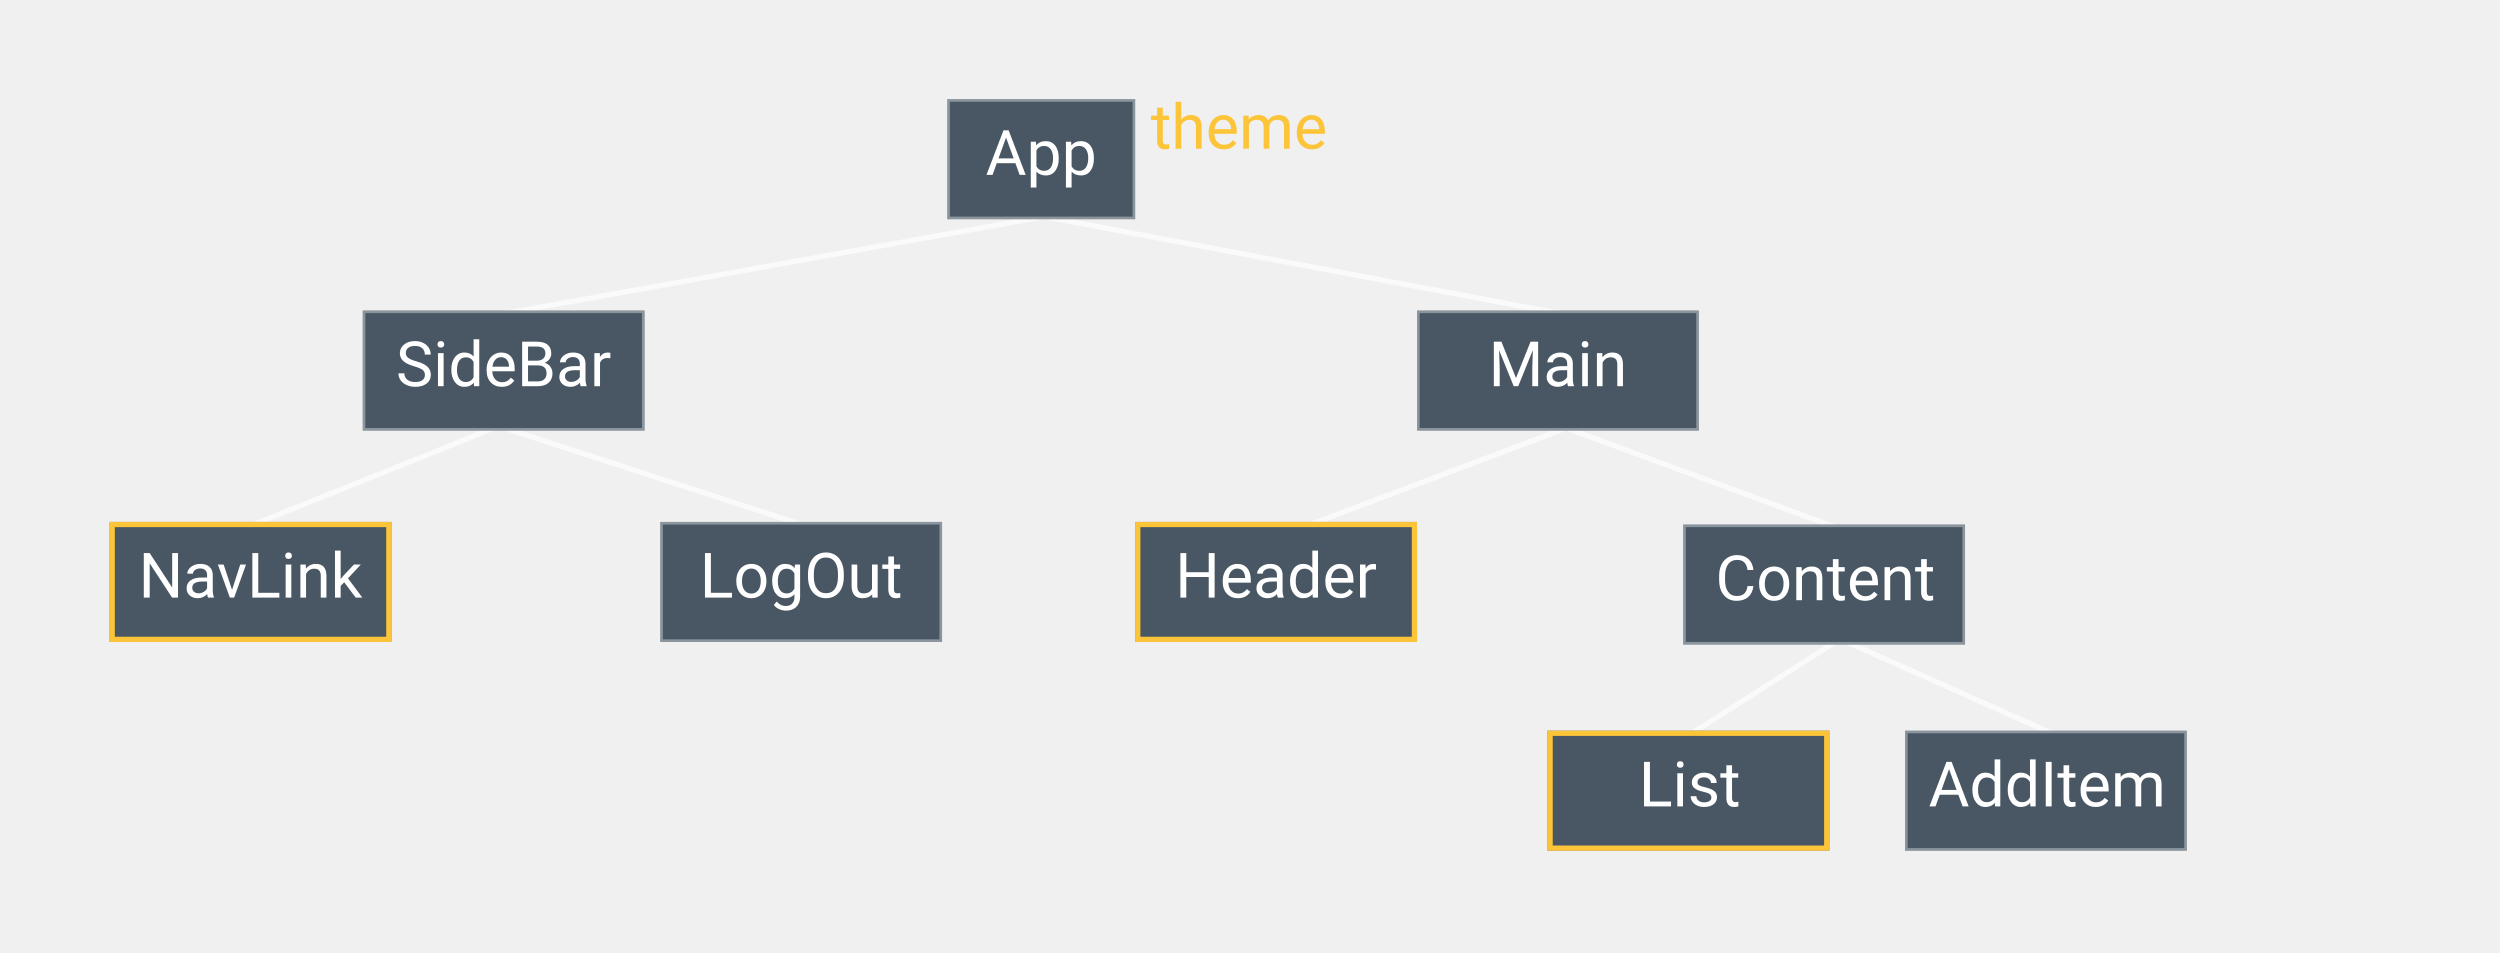
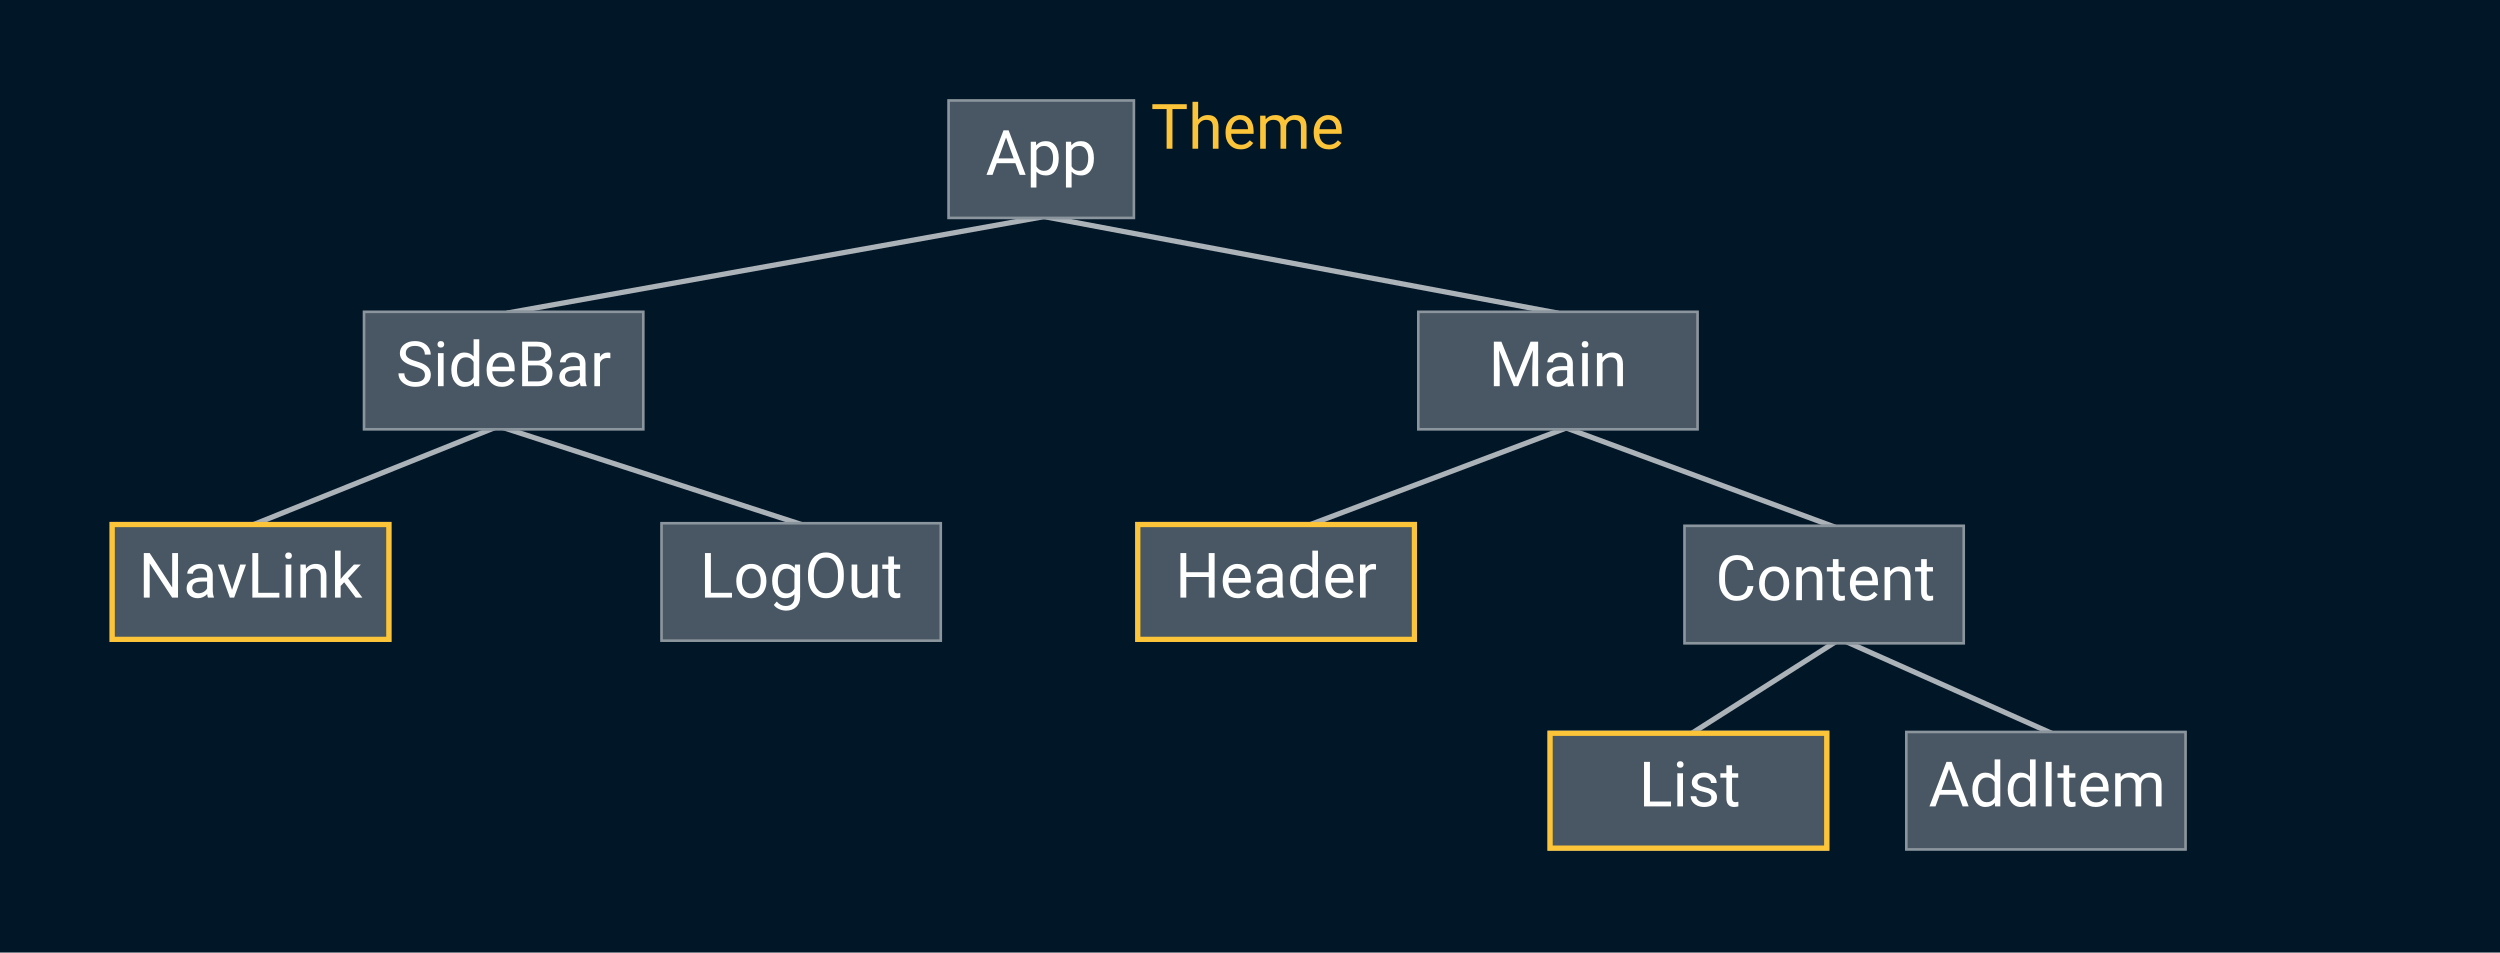
<svg xmlns="http://www.w3.org/2000/svg" width="958" height="365" viewBox="0 0 958 365" fill="none">
  <g clip-path="url(#clip0)">
-     <line x1="400.185" y1="83.017" x2="597.185" y2="120.017" stroke="white" stroke-opacity="0.67" stroke-width="2" />
-     <line x1="400.177" y1="82.984" x2="194.177" y2="119.984" stroke="white" stroke-opacity="0.67" stroke-width="2" />
-     <path d="M190.5 163.5L97.361 200.933" stroke="white" stroke-opacity="0.67" stroke-width="2" />
-     <line x1="190.309" y1="163.049" x2="307.309" y2="201.049" stroke="white" stroke-opacity="0.67" stroke-width="2" />
-     <line x1="600.353" y1="163.936" x2="441.353" y2="223.936" stroke="white" stroke-opacity="0.67" stroke-width="2" />
-     <line x1="600.346" y1="164.062" x2="703.346" y2="202.062" stroke="white" stroke-opacity="0.67" stroke-width="2" />
-     <line x1="703.537" y1="245.844" x2="648.537" y2="280.844" stroke="white" stroke-opacity="0.67" stroke-width="2" />
-     <line x1="703.407" y1="244.087" x2="786.407" y2="281.087" stroke="white" stroke-opacity="0.67" stroke-width="2" />
+     <rect width="958" height="365" fill="#011627" />
+     <line x1="400.185" y1="83.017" x2="597.185" y2="120.017" stroke="#ABB2B8" stroke-width="2" />
+     <line x1="400.177" y1="82.984" x2="194.177" y2="119.984" stroke="#ABB2B8" stroke-width="2" />
+     <path d="M190.5 163.5L97.361 200.933" stroke="#ABB2B8" stroke-width="2" />
+     <line x1="190.309" y1="163.049" x2="307.309" y2="201.049" stroke="#ABB2B8" stroke-width="2" />
+     <line x1="600.353" y1="163.936" x2="441.353" y2="223.936" stroke="#ABB2B8" stroke-width="2" />
+     <line x1="600.346" y1="164.062" x2="703.346" y2="202.062" stroke="#ABB2B8" stroke-width="2" />
+     <line x1="703.537" y1="245.844" x2="648.537" y2="280.844" stroke="#ABB2B8" stroke-width="2" />
+     <line x1="703.407" y1="244.087" x2="786.407" y2="281.087" stroke="#ABB2B8" stroke-width="2" />
    <path d="M363 38H435V84H363V38Z" fill="#485763" />
    <path d="M363.5 38.5H434.5V83.5H363.5V38.5Z" stroke="white" stroke-opacity="0.37" />
    <path d="M389.098 62.547H381.949L380.344 67H378.023L384.539 49.938H386.508L393.035 67H390.727L389.098 62.547ZM382.629 60.695H388.43L385.523 52.715L382.629 60.695ZM405.703 60.801C405.703 62.73 405.262 64.285 404.379 65.465C403.496 66.644 402.301 67.234 400.793 67.234C399.254 67.234 398.043 66.746 397.16 65.769V71.875H394.992V54.32H396.973L397.078 55.727C397.961 54.633 399.188 54.086 400.758 54.086C402.281 54.086 403.484 54.66 404.367 55.809C405.258 56.957 405.703 58.555 405.703 60.602V60.801ZM403.535 60.555C403.535 59.125 403.23 57.996 402.621 57.168C402.012 56.34 401.176 55.926 400.113 55.926C398.801 55.926 397.816 56.508 397.16 57.672V63.73C397.809 64.887 398.801 65.465 400.137 65.465C401.176 65.465 402 65.055 402.609 64.234C403.227 63.406 403.535 62.18 403.535 60.555ZM419.18 60.801C419.18 62.73 418.738 64.285 417.855 65.465C416.973 66.644 415.777 67.234 414.27 67.234C412.73 67.234 411.52 66.746 410.637 65.769V71.875H408.469V54.32H410.449L410.555 55.727C411.438 54.633 412.664 54.086 414.234 54.086C415.758 54.086 416.961 54.66 417.844 55.809C418.734 56.957 419.18 58.555 419.18 60.602V60.801ZM417.012 60.555C417.012 59.125 416.707 57.996 416.098 57.168C415.488 56.34 414.652 55.926 413.59 55.926C412.277 55.926 411.293 56.508 410.637 57.672V63.73C411.285 64.887 412.277 65.465 413.613 65.465C414.652 65.465 415.477 65.055 416.086 64.234C416.703 63.406 417.012 62.18 417.012 60.555Z" fill="white" />
    <path d="M139 119H247V165H139V119Z" fill="#485763" />
    <path d="M139.5 119.5H246.5V164.5H139.5V119.5Z" stroke="white" stroke-opacity="0.37" />
    <path d="M158.758 140.395C156.828 139.84 155.422 139.16 154.539 138.355C153.664 137.543 153.227 136.543 153.227 135.355C153.227 134.012 153.762 132.902 154.832 132.027C155.91 131.145 157.309 130.703 159.027 130.703C160.199 130.703 161.242 130.93 162.156 131.383C163.078 131.836 163.789 132.461 164.289 133.258C164.797 134.055 165.051 134.926 165.051 135.871H162.789C162.789 134.84 162.461 134.031 161.805 133.445C161.148 132.852 160.223 132.555 159.027 132.555C157.918 132.555 157.051 132.801 156.426 133.293C155.809 133.777 155.5 134.453 155.5 135.32C155.5 136.016 155.793 136.605 156.379 137.09C156.973 137.566 157.977 138.004 159.391 138.402C160.812 138.801 161.922 139.242 162.719 139.727C163.523 140.203 164.117 140.762 164.5 141.402C164.891 142.043 165.086 142.797 165.086 143.664C165.086 145.047 164.547 146.156 163.469 146.992C162.391 147.82 160.949 148.234 159.145 148.234C157.973 148.234 156.879 148.012 155.863 147.566C154.848 147.113 154.062 146.496 153.508 145.715C152.961 144.934 152.688 144.047 152.688 143.055H154.949C154.949 144.086 155.328 144.902 156.086 145.504C156.852 146.098 157.871 146.395 159.145 146.395C160.332 146.395 161.242 146.152 161.875 145.668C162.508 145.184 162.824 144.523 162.824 143.688C162.824 142.852 162.531 142.207 161.945 141.754C161.359 141.293 160.297 140.84 158.758 140.395ZM169.996 148H167.828V135.32H169.996V148ZM167.652 131.957C167.652 131.605 167.758 131.309 167.969 131.066C168.188 130.824 168.508 130.703 168.93 130.703C169.352 130.703 169.672 130.824 169.891 131.066C170.109 131.309 170.219 131.605 170.219 131.957C170.219 132.309 170.109 132.602 169.891 132.836C169.672 133.07 169.352 133.188 168.93 133.188C168.508 133.188 168.188 133.07 167.969 132.836C167.758 132.602 167.652 132.309 167.652 131.957ZM172.949 141.555C172.949 139.609 173.41 138.047 174.332 136.867C175.254 135.68 176.461 135.086 177.953 135.086C179.438 135.086 180.613 135.594 181.48 136.609V130H183.648V148H181.656L181.551 146.641C180.684 147.703 179.477 148.234 177.93 148.234C176.461 148.234 175.262 147.633 174.332 146.43C173.41 145.227 172.949 143.656 172.949 141.719V141.555ZM175.117 141.801C175.117 143.238 175.414 144.363 176.008 145.176C176.602 145.988 177.422 146.395 178.469 146.395C179.844 146.395 180.848 145.777 181.48 144.543V138.719C180.832 137.523 179.836 136.926 178.492 136.926C177.43 136.926 176.602 137.336 176.008 138.156C175.414 138.977 175.117 140.191 175.117 141.801ZM192.285 148.234C190.566 148.234 189.168 147.672 188.09 146.547C187.012 145.414 186.473 143.902 186.473 142.012V141.613C186.473 140.355 186.711 139.234 187.188 138.25C187.672 137.258 188.344 136.484 189.203 135.93C190.07 135.367 191.008 135.086 192.016 135.086C193.664 135.086 194.945 135.629 195.859 136.715C196.773 137.801 197.23 139.355 197.23 141.379V142.281H188.641C188.672 143.531 189.035 144.543 189.73 145.316C190.434 146.082 191.324 146.465 192.402 146.465C193.168 146.465 193.816 146.309 194.348 145.996C194.879 145.684 195.344 145.27 195.742 144.754L197.066 145.785C196.004 147.418 194.41 148.234 192.285 148.234ZM192.016 136.867C191.141 136.867 190.406 137.188 189.812 137.828C189.219 138.461 188.852 139.352 188.711 140.5H195.062V140.336C195 139.234 194.703 138.383 194.172 137.781C193.641 137.172 192.922 136.867 192.016 136.867ZM200.09 148V130.938H205.668C207.52 130.938 208.91 131.32 209.84 132.086C210.777 132.852 211.246 133.984 211.246 135.484C211.246 136.281 211.02 136.988 210.566 137.605C210.113 138.215 209.496 138.688 208.715 139.023C209.637 139.281 210.363 139.773 210.895 140.5C211.434 141.219 211.703 142.078 211.703 143.078C211.703 144.609 211.207 145.812 210.215 146.688C209.223 147.562 207.82 148 206.008 148H200.09ZM202.34 140.02V146.16H206.055C207.102 146.16 207.926 145.891 208.527 145.352C209.137 144.805 209.441 144.055 209.441 143.102C209.441 141.047 208.324 140.02 206.09 140.02H202.34ZM202.34 138.215H205.738C206.723 138.215 207.508 137.969 208.094 137.477C208.688 136.984 208.984 136.316 208.984 135.473C208.984 134.535 208.711 133.855 208.164 133.434C207.617 133.004 206.785 132.789 205.668 132.789H202.34V138.215ZM222.531 148C222.406 147.75 222.305 147.305 222.227 146.664C221.219 147.711 220.016 148.234 218.617 148.234C217.367 148.234 216.34 147.883 215.535 147.18C214.738 146.469 214.34 145.57 214.34 144.484C214.34 143.164 214.84 142.141 215.84 141.414C216.848 140.68 218.262 140.312 220.082 140.312H222.191V139.316C222.191 138.559 221.965 137.957 221.512 137.512C221.059 137.059 220.391 136.832 219.508 136.832C218.734 136.832 218.086 137.027 217.562 137.418C217.039 137.809 216.777 138.281 216.777 138.836H214.598C214.598 138.203 214.82 137.594 215.266 137.008C215.719 136.414 216.328 135.945 217.094 135.602C217.867 135.258 218.715 135.086 219.637 135.086C221.098 135.086 222.242 135.453 223.07 136.188C223.898 136.914 224.328 137.918 224.359 139.199V145.035C224.359 146.199 224.508 147.125 224.805 147.812V148H222.531ZM218.934 146.348C219.613 146.348 220.258 146.172 220.867 145.82C221.477 145.469 221.918 145.012 222.191 144.449V141.848H220.492C217.836 141.848 216.508 142.625 216.508 144.18C216.508 144.859 216.734 145.391 217.188 145.773C217.641 146.156 218.223 146.348 218.934 146.348ZM233.887 137.266C233.559 137.211 233.203 137.184 232.82 137.184C231.398 137.184 230.434 137.789 229.926 139V148H227.758V135.32H229.867L229.902 136.785C230.613 135.652 231.621 135.086 232.926 135.086C233.348 135.086 233.668 135.141 233.887 135.25V137.266Z" fill="white" />
    <path d="M543 119H651V165H543V119Z" fill="#485763" />
    <path d="M543.5 119.5H650.5V164.5H543.5V119.5Z" stroke="white" stroke-opacity="0.37" />
    <path d="M575.344 130.938L580.922 144.859L586.5 130.938H589.418V148H587.168V141.355L587.379 134.184L581.777 148H580.055L574.465 134.219L574.688 141.355V148H572.438V130.938H575.344ZM600.879 148C600.754 147.75 600.652 147.305 600.574 146.664C599.566 147.711 598.363 148.234 596.965 148.234C595.715 148.234 594.688 147.883 593.883 147.18C593.086 146.469 592.688 145.57 592.688 144.484C592.688 143.164 593.188 142.141 594.188 141.414C595.195 140.68 596.609 140.312 598.43 140.312H600.539V139.316C600.539 138.559 600.312 137.957 599.859 137.512C599.406 137.059 598.738 136.832 597.855 136.832C597.082 136.832 596.434 137.027 595.91 137.418C595.387 137.809 595.125 138.281 595.125 138.836H592.945C592.945 138.203 593.168 137.594 593.613 137.008C594.066 136.414 594.676 135.945 595.441 135.602C596.215 135.258 597.062 135.086 597.984 135.086C599.445 135.086 600.59 135.453 601.418 136.188C602.246 136.914 602.676 137.918 602.707 139.199V145.035C602.707 146.199 602.855 147.125 603.152 147.812V148H600.879ZM597.281 146.348C597.961 146.348 598.605 146.172 599.215 145.82C599.824 145.469 600.266 145.012 600.539 144.449V141.848H598.84C596.184 141.848 594.855 142.625 594.855 144.18C594.855 144.859 595.082 145.391 595.535 145.773C595.988 146.156 596.57 146.348 597.281 146.348ZM608.461 148H606.293V135.32H608.461V148ZM606.117 131.957C606.117 131.605 606.223 131.309 606.434 131.066C606.652 130.824 606.973 130.703 607.395 130.703C607.816 130.703 608.137 130.824 608.355 131.066C608.574 131.309 608.684 131.605 608.684 131.957C608.684 132.309 608.574 132.602 608.355 132.836C608.137 133.07 607.816 133.188 607.395 133.188C606.973 133.188 606.652 133.07 606.434 132.836C606.223 132.602 606.117 132.309 606.117 131.957ZM613.992 135.32L614.062 136.914C615.031 135.695 616.297 135.086 617.859 135.086C620.539 135.086 621.891 136.598 621.914 139.621V148H619.746V139.609C619.738 138.695 619.527 138.02 619.113 137.582C618.707 137.145 618.07 136.926 617.203 136.926C616.5 136.926 615.883 137.113 615.352 137.488C614.82 137.863 614.406 138.355 614.109 138.965V148H611.941V135.32H613.992Z" fill="white" />
    <path d="M42 200H150V246H42V200Z" fill="#485763" />
    <path d="M42.5 200.5H149.5V245.5H42.5V200.5Z" stroke="white" stroke-opacity="0.37" />
    <path d="M68.215 229H65.953L57.363 215.852V229H55.102V211.938H57.363L65.977 225.145V211.938H68.215V229ZM79.699 229C79.574 228.75 79.473 228.305 79.394 227.664C78.387 228.711 77.184 229.234 75.785 229.234C74.535 229.234 73.508 228.883 72.703 228.18C71.906 227.469 71.508 226.57 71.508 225.484C71.508 224.164 72.008 223.141 73.008 222.414C74.016 221.68 75.43 221.312 77.25 221.312H79.359V220.316C79.359 219.559 79.133 218.957 78.68 218.512C78.227 218.059 77.559 217.832 76.676 217.832C75.902 217.832 75.254 218.027 74.731 218.418C74.207 218.809 73.945 219.281 73.945 219.836H71.766C71.766 219.203 71.988 218.594 72.434 218.008C72.887 217.414 73.496 216.945 74.262 216.602C75.035 216.258 75.883 216.086 76.805 216.086C78.266 216.086 79.41 216.453 80.238 217.188C81.066 217.914 81.496 218.918 81.527 220.199V226.035C81.527 227.199 81.676 228.125 81.973 228.812V229H79.699ZM76.102 227.348C76.781 227.348 77.426 227.172 78.035 226.82C78.644 226.469 79.086 226.012 79.359 225.449V222.848H77.66C75.004 222.848 73.676 223.625 73.676 225.18C73.676 225.859 73.902 226.391 74.356 226.773C74.809 227.156 75.391 227.348 76.102 227.348ZM88.922 226.059L92.062 216.32H94.277L89.731 229H88.078L83.484 216.32H85.699L88.922 226.059ZM98.965 227.16H107.051V229H96.703V211.938H98.965V227.16ZM111.633 229H109.465V216.32H111.633V229ZM109.289 212.957C109.289 212.605 109.395 212.309 109.605 212.066C109.824 211.824 110.145 211.703 110.566 211.703C110.988 211.703 111.309 211.824 111.527 212.066C111.746 212.309 111.855 212.605 111.855 212.957C111.855 213.309 111.746 213.602 111.527 213.836C111.309 214.07 110.988 214.188 110.566 214.188C110.145 214.188 109.824 214.07 109.605 213.836C109.395 213.602 109.289 213.309 109.289 212.957ZM117.164 216.32L117.234 217.914C118.203 216.695 119.469 216.086 121.031 216.086C123.711 216.086 125.062 217.598 125.086 220.621V229H122.918V220.609C122.91 219.695 122.699 219.02 122.285 218.582C121.879 218.145 121.242 217.926 120.375 217.926C119.672 217.926 119.055 218.113 118.523 218.488C117.992 218.863 117.578 219.355 117.281 219.965V229H115.113V216.32H117.164ZM131.895 223.129L130.535 224.547V229H128.367V211H130.535V221.887L131.695 220.492L135.645 216.32H138.281L133.348 221.617L138.855 229H136.312L131.895 223.129Z" fill="white" />
    <path d="M253 200H361V246H253V200Z" fill="#485763" />
    <path d="M253.5 200.5H360.5V245.5H253.5V200.5Z" stroke="white" stroke-opacity="0.37" />
    <path d="M272.406 227.16H280.492V229H270.145V211.938H272.406V227.16ZM282.145 222.543C282.145 221.301 282.387 220.184 282.871 219.191C283.363 218.199 284.043 217.434 284.91 216.895C285.785 216.355 286.781 216.086 287.898 216.086C289.625 216.086 291.02 216.684 292.082 217.879C293.152 219.074 293.688 220.664 293.688 222.648V222.801C293.688 224.035 293.449 225.145 292.973 226.129C292.504 227.105 291.828 227.867 290.945 228.414C290.07 228.961 289.062 229.234 287.922 229.234C286.203 229.234 284.809 228.637 283.738 227.441C282.676 226.246 282.145 224.664 282.145 222.695V222.543ZM284.324 222.801C284.324 224.207 284.648 225.336 285.297 226.188C285.953 227.039 286.828 227.465 287.922 227.465C289.023 227.465 289.898 227.035 290.547 226.176C291.195 225.309 291.52 224.098 291.52 222.543C291.52 221.152 291.188 220.027 290.523 219.168C289.867 218.301 288.992 217.867 287.898 217.867C286.828 217.867 285.965 218.293 285.309 219.145C284.652 219.996 284.324 221.215 284.324 222.801ZM295.891 222.555C295.891 220.578 296.348 219.008 297.262 217.844C298.176 216.672 299.387 216.086 300.895 216.086C302.441 216.086 303.648 216.633 304.516 217.727L304.621 216.32H306.602V228.695C306.602 230.336 306.113 231.629 305.137 232.574C304.168 233.52 302.863 233.992 301.223 233.992C300.309 233.992 299.414 233.797 298.539 233.406C297.664 233.016 296.996 232.48 296.535 231.801L297.66 230.5C298.59 231.648 299.727 232.223 301.07 232.223C302.125 232.223 302.945 231.926 303.531 231.332C304.125 230.738 304.422 229.902 304.422 228.824V227.734C303.555 228.734 302.371 229.234 300.871 229.234C299.387 229.234 298.184 228.637 297.262 227.441C296.348 226.246 295.891 224.617 295.891 222.555ZM298.07 222.801C298.07 224.23 298.363 225.355 298.949 226.176C299.535 226.988 300.355 227.395 301.41 227.395C302.777 227.395 303.781 226.773 304.422 225.531V219.742C303.758 218.531 302.762 217.926 301.434 217.926C300.379 217.926 299.555 218.336 298.961 219.156C298.367 219.977 298.07 221.191 298.07 222.801ZM323.348 221.02C323.348 222.691 323.066 224.152 322.504 225.402C321.941 226.645 321.145 227.594 320.113 228.25C319.082 228.906 317.879 229.234 316.504 229.234C315.16 229.234 313.969 228.906 312.93 228.25C311.891 227.586 311.082 226.645 310.504 225.426C309.934 224.199 309.641 222.781 309.625 221.172V219.941C309.625 218.301 309.91 216.852 310.48 215.594C311.051 214.336 311.855 213.375 312.895 212.711C313.941 212.039 315.137 211.703 316.48 211.703C317.848 211.703 319.051 212.035 320.09 212.699C321.137 213.355 321.941 214.312 322.504 215.57C323.066 216.82 323.348 218.277 323.348 219.941V221.02ZM321.109 219.918C321.109 217.895 320.703 216.344 319.891 215.266C319.078 214.18 317.941 213.637 316.48 213.637C315.059 213.637 313.938 214.18 313.117 215.266C312.305 216.344 311.887 217.844 311.863 219.766V221.02C311.863 222.98 312.273 224.523 313.094 225.648C313.922 226.766 315.059 227.324 316.504 227.324C317.957 227.324 319.082 226.797 319.879 225.742C320.676 224.68 321.086 223.16 321.109 221.184V219.918ZM334.211 227.746C333.367 228.738 332.129 229.234 330.496 229.234C329.145 229.234 328.113 228.844 327.402 228.062C326.699 227.273 326.344 226.109 326.336 224.57V216.32H328.504V224.512C328.504 226.434 329.285 227.395 330.848 227.395C332.504 227.395 333.605 226.777 334.152 225.543V216.32H336.32V229H334.258L334.211 227.746ZM342.566 213.25V216.32H344.934V217.996H342.566V225.859C342.566 226.367 342.672 226.75 342.883 227.008C343.094 227.258 343.453 227.383 343.961 227.383C344.211 227.383 344.555 227.336 344.992 227.242V229C344.422 229.156 343.867 229.234 343.328 229.234C342.359 229.234 341.629 228.941 341.137 228.355C340.645 227.77 340.398 226.938 340.398 225.859V217.996H338.09V216.32H340.398V213.25H342.566Z" fill="white" />
    <path d="M435 200H543V246H435V200Z" fill="#485763" />
    <path d="M435.5 200.5H542.5V245.5H435.5V200.5Z" stroke="white" stroke-opacity="0.37" />
    <path d="M465.445 229H463.184V221.113H454.582V229H452.332V211.938H454.582V219.273H463.184V211.938H465.445V229ZM474.363 229.234C472.645 229.234 471.246 228.672 470.168 227.547C469.09 226.414 468.551 224.902 468.551 223.012V222.613C468.551 221.355 468.789 220.234 469.266 219.25C469.75 218.258 470.422 217.484 471.281 216.93C472.148 216.367 473.086 216.086 474.094 216.086C475.742 216.086 477.023 216.629 477.938 217.715C478.852 218.801 479.309 220.355 479.309 222.379V223.281H470.719C470.75 224.531 471.113 225.543 471.809 226.316C472.512 227.082 473.402 227.465 474.48 227.465C475.246 227.465 475.895 227.309 476.426 226.996C476.957 226.684 477.422 226.27 477.82 225.754L479.145 226.785C478.082 228.418 476.488 229.234 474.363 229.234ZM474.094 217.867C473.219 217.867 472.484 218.188 471.891 218.828C471.297 219.461 470.93 220.352 470.789 221.5H477.141V221.336C477.078 220.234 476.781 219.383 476.25 218.781C475.719 218.172 475 217.867 474.094 217.867ZM489.656 229C489.531 228.75 489.43 228.305 489.352 227.664C488.344 228.711 487.141 229.234 485.742 229.234C484.492 229.234 483.465 228.883 482.66 228.18C481.863 227.469 481.465 226.57 481.465 225.484C481.465 224.164 481.965 223.141 482.965 222.414C483.973 221.68 485.387 221.312 487.207 221.312H489.316V220.316C489.316 219.559 489.09 218.957 488.637 218.512C488.184 218.059 487.516 217.832 486.633 217.832C485.859 217.832 485.211 218.027 484.688 218.418C484.164 218.809 483.902 219.281 483.902 219.836H481.723C481.723 219.203 481.945 218.594 482.391 218.008C482.844 217.414 483.453 216.945 484.219 216.602C484.992 216.258 485.84 216.086 486.762 216.086C488.223 216.086 489.367 216.453 490.195 217.188C491.023 217.914 491.453 218.918 491.484 220.199V226.035C491.484 227.199 491.633 228.125 491.93 228.812V229H489.656ZM486.059 227.348C486.738 227.348 487.383 227.172 487.992 226.82C488.602 226.469 489.043 226.012 489.316 225.449V222.848H487.617C484.961 222.848 483.633 223.625 483.633 225.18C483.633 225.859 483.859 226.391 484.312 226.773C484.766 227.156 485.348 227.348 486.059 227.348ZM494.355 222.555C494.355 220.609 494.816 219.047 495.738 217.867C496.66 216.68 497.867 216.086 499.359 216.086C500.844 216.086 502.02 216.594 502.887 217.609V211H505.055V229H503.062L502.957 227.641C502.09 228.703 500.883 229.234 499.336 229.234C497.867 229.234 496.668 228.633 495.738 227.43C494.816 226.227 494.355 224.656 494.355 222.719V222.555ZM496.523 222.801C496.523 224.238 496.82 225.363 497.414 226.176C498.008 226.988 498.828 227.395 499.875 227.395C501.25 227.395 502.254 226.777 502.887 225.543V219.719C502.238 218.523 501.242 217.926 499.898 217.926C498.836 217.926 498.008 218.336 497.414 219.156C496.82 219.977 496.523 221.191 496.523 222.801ZM513.691 229.234C511.973 229.234 510.574 228.672 509.496 227.547C508.418 226.414 507.879 224.902 507.879 223.012V222.613C507.879 221.355 508.117 220.234 508.594 219.25C509.078 218.258 509.75 217.484 510.609 216.93C511.477 216.367 512.414 216.086 513.422 216.086C515.07 216.086 516.352 216.629 517.266 217.715C518.18 218.801 518.637 220.355 518.637 222.379V223.281H510.047C510.078 224.531 510.441 225.543 511.137 226.316C511.84 227.082 512.73 227.465 513.809 227.465C514.574 227.465 515.223 227.309 515.754 226.996C516.285 226.684 516.75 226.27 517.148 225.754L518.473 226.785C517.41 228.418 515.816 229.234 513.691 229.234ZM513.422 217.867C512.547 217.867 511.812 218.188 511.219 218.828C510.625 219.461 510.258 220.352 510.117 221.5H516.469V221.336C516.406 220.234 516.109 219.383 515.578 218.781C515.047 218.172 514.328 217.867 513.422 217.867ZM527.285 218.266C526.957 218.211 526.602 218.184 526.219 218.184C524.797 218.184 523.832 218.789 523.324 220V229H521.156V216.32H523.266L523.301 217.785C524.012 216.652 525.02 216.086 526.324 216.086C526.746 216.086 527.066 216.141 527.285 216.25V218.266Z" fill="white" />
    <path d="M645 201H753V247H645V201Z" fill="#485763" />
    <path d="M645.5 201.5H752.5V246.5H645.5V201.5Z" stroke="white" stroke-opacity="0.37" />
    <path d="M671.914 224.586C671.703 226.391 671.035 227.785 669.91 228.77C668.793 229.746 667.305 230.234 665.445 230.234C663.43 230.234 661.812 229.512 660.594 228.066C659.383 226.621 658.777 224.688 658.777 222.266V220.625C658.777 219.039 659.059 217.645 659.621 216.441C660.191 215.238 660.996 214.316 662.035 213.676C663.074 213.027 664.277 212.703 665.645 212.703C667.457 212.703 668.91 213.211 670.004 214.227C671.098 215.234 671.734 216.633 671.914 218.422H669.652C669.457 217.062 669.031 216.078 668.375 215.469C667.727 214.859 666.816 214.555 665.645 214.555C664.207 214.555 663.078 215.086 662.258 216.148C661.445 217.211 661.039 218.723 661.039 220.684V222.336C661.039 224.188 661.426 225.66 662.199 226.754C662.973 227.848 664.055 228.395 665.445 228.395C666.695 228.395 667.652 228.113 668.316 227.551C668.988 226.98 669.434 225.992 669.652 224.586H671.914ZM674.082 223.543C674.082 222.301 674.324 221.184 674.809 220.191C675.301 219.199 675.98 218.434 676.848 217.895C677.723 217.355 678.719 217.086 679.836 217.086C681.562 217.086 682.957 217.684 684.02 218.879C685.09 220.074 685.625 221.664 685.625 223.648V223.801C685.625 225.035 685.387 226.145 684.91 227.129C684.441 228.105 683.766 228.867 682.883 229.414C682.008 229.961 681 230.234 679.859 230.234C678.141 230.234 676.746 229.637 675.676 228.441C674.613 227.246 674.082 225.664 674.082 223.695V223.543ZM676.262 223.801C676.262 225.207 676.586 226.336 677.234 227.188C677.891 228.039 678.766 228.465 679.859 228.465C680.961 228.465 681.836 228.035 682.484 227.176C683.133 226.309 683.457 225.098 683.457 223.543C683.457 222.152 683.125 221.027 682.461 220.168C681.805 219.301 680.93 218.867 679.836 218.867C678.766 218.867 677.902 219.293 677.246 220.145C676.59 220.996 676.262 222.215 676.262 223.801ZM690.395 217.32L690.465 218.914C691.434 217.695 692.699 217.086 694.262 217.086C696.941 217.086 698.293 218.598 698.316 221.621V230H696.148V221.609C696.141 220.695 695.93 220.02 695.516 219.582C695.109 219.145 694.473 218.926 693.605 218.926C692.902 218.926 692.285 219.113 691.754 219.488C691.223 219.863 690.809 220.355 690.512 220.965V230H688.344V217.32H690.395ZM704.527 214.25V217.32H706.895V218.996H704.527V226.859C704.527 227.367 704.633 227.75 704.844 228.008C705.055 228.258 705.414 228.383 705.922 228.383C706.172 228.383 706.516 228.336 706.953 228.242V230C706.383 230.156 705.828 230.234 705.289 230.234C704.32 230.234 703.59 229.941 703.098 229.355C702.605 228.77 702.359 227.938 702.359 226.859V218.996H700.051V217.32H702.359V214.25H704.527ZM714.699 230.234C712.98 230.234 711.582 229.672 710.504 228.547C709.426 227.414 708.887 225.902 708.887 224.012V223.613C708.887 222.355 709.125 221.234 709.602 220.25C710.086 219.258 710.758 218.484 711.617 217.93C712.484 217.367 713.422 217.086 714.43 217.086C716.078 217.086 717.359 217.629 718.273 218.715C719.188 219.801 719.645 221.355 719.645 223.379V224.281H711.055C711.086 225.531 711.449 226.543 712.145 227.316C712.848 228.082 713.738 228.465 714.816 228.465C715.582 228.465 716.23 228.309 716.762 227.996C717.293 227.684 717.758 227.27 718.156 226.754L719.48 227.785C718.418 229.418 716.824 230.234 714.699 230.234ZM714.43 218.867C713.555 218.867 712.82 219.188 712.227 219.828C711.633 220.461 711.266 221.352 711.125 222.5H717.477V222.336C717.414 221.234 717.117 220.383 716.586 219.781C716.055 219.172 715.336 218.867 714.43 218.867ZM724.215 217.32L724.285 218.914C725.254 217.695 726.52 217.086 728.082 217.086C730.762 217.086 732.113 218.598 732.137 221.621V230H729.969V221.609C729.961 220.695 729.75 220.02 729.336 219.582C728.93 219.145 728.293 218.926 727.426 218.926C726.723 218.926 726.105 219.113 725.574 219.488C725.043 219.863 724.629 220.355 724.332 220.965V230H722.164V217.32H724.215ZM738.348 214.25V217.32H740.715V218.996H738.348V226.859C738.348 227.367 738.453 227.75 738.664 228.008C738.875 228.258 739.234 228.383 739.742 228.383C739.992 228.383 740.336 228.336 740.773 228.242V230C740.203 230.156 739.648 230.234 739.109 230.234C738.141 230.234 737.41 229.941 736.918 229.355C736.426 228.77 736.18 227.938 736.18 226.859V218.996H733.871V217.32H736.18V214.25H738.348Z" fill="white" />
    <path d="M593 280H701V326H593V280Z" fill="#485763" />
    <path d="M593.5 280.5H700.5V325.5H593.5V280.5Z" stroke="white" stroke-opacity="0.37" />
    <path d="M632.254 307.16H640.34V309H629.992V291.938H632.254V307.16ZM644.922 309H642.754V296.32H644.922V309ZM642.578 292.957C642.578 292.605 642.684 292.309 642.895 292.066C643.113 291.824 643.434 291.703 643.855 291.703C644.277 291.703 644.598 291.824 644.816 292.066C645.035 292.309 645.145 292.605 645.145 292.957C645.145 293.309 645.035 293.602 644.816 293.836C644.598 294.07 644.277 294.188 643.855 294.188C643.434 294.188 643.113 294.07 642.895 293.836C642.684 293.602 642.578 293.309 642.578 292.957ZM655.785 305.637C655.785 305.051 655.562 304.598 655.117 304.277C654.68 303.949 653.91 303.668 652.809 303.434C651.715 303.199 650.844 302.918 650.195 302.59C649.555 302.262 649.078 301.871 648.766 301.418C648.461 300.965 648.309 300.426 648.309 299.801C648.309 298.762 648.746 297.883 649.621 297.164C650.504 296.445 651.629 296.086 652.996 296.086C654.434 296.086 655.598 296.457 656.488 297.199C657.387 297.941 657.836 298.891 657.836 300.047H655.656C655.656 299.453 655.402 298.941 654.895 298.512C654.395 298.082 653.762 297.867 652.996 297.867C652.207 297.867 651.59 298.039 651.145 298.383C650.699 298.727 650.477 299.176 650.477 299.73C650.477 300.254 650.684 300.648 651.098 300.914C651.512 301.18 652.258 301.434 653.336 301.676C654.422 301.918 655.301 302.207 655.973 302.543C656.645 302.879 657.141 303.285 657.461 303.762C657.789 304.23 657.953 304.805 657.953 305.484C657.953 306.617 657.5 307.527 656.594 308.215C655.688 308.895 654.512 309.234 653.066 309.234C652.051 309.234 651.152 309.055 650.371 308.695C649.59 308.336 648.977 307.836 648.531 307.195C648.094 306.547 647.875 305.848 647.875 305.098H650.043C650.082 305.824 650.371 306.402 650.91 306.832C651.457 307.254 652.176 307.465 653.066 307.465C653.887 307.465 654.543 307.301 655.035 306.973C655.535 306.637 655.785 306.191 655.785 305.637ZM663.719 293.25V296.32H666.086V297.996H663.719V305.859C663.719 306.367 663.824 306.75 664.035 307.008C664.246 307.258 664.605 307.383 665.113 307.383C665.363 307.383 665.707 307.336 666.145 307.242V309C665.574 309.156 665.02 309.234 664.48 309.234C663.512 309.234 662.781 308.941 662.289 308.355C661.797 307.77 661.551 306.938 661.551 305.859V297.996H659.242V296.32H661.551V293.25H663.719Z" fill="white" />
    <path d="M730 280H838V326H730V280Z" fill="#485763" />
    <path d="M730.5 280.5H837.5V325.5H730.5V280.5Z" stroke="white" stroke-opacity="0.37" />
    <path d="M750.445 304.547H743.297L741.691 309H739.371L745.887 291.938H747.855L754.383 309H752.074L750.445 304.547ZM743.977 302.695H749.777L746.871 294.715L743.977 302.695ZM755.812 302.555C755.812 300.609 756.273 299.047 757.195 297.867C758.117 296.68 759.324 296.086 760.816 296.086C762.301 296.086 763.477 296.594 764.344 297.609V291H766.512V309H764.52L764.414 307.641C763.547 308.703 762.34 309.234 760.793 309.234C759.324 309.234 758.125 308.633 757.195 307.43C756.273 306.227 755.812 304.656 755.812 302.719V302.555ZM757.98 302.801C757.98 304.238 758.277 305.363 758.871 306.176C759.465 306.988 760.285 307.395 761.332 307.395C762.707 307.395 763.711 306.777 764.344 305.543V299.719C763.695 298.523 762.699 297.926 761.355 297.926C760.293 297.926 759.465 298.336 758.871 299.156C758.277 299.977 757.98 301.191 757.98 302.801ZM769.359 302.555C769.359 300.609 769.82 299.047 770.742 297.867C771.664 296.68 772.871 296.086 774.363 296.086C775.848 296.086 777.023 296.594 777.891 297.609V291H780.059V309H778.066L777.961 307.641C777.094 308.703 775.887 309.234 774.34 309.234C772.871 309.234 771.672 308.633 770.742 307.43C769.82 306.227 769.359 304.656 769.359 302.719V302.555ZM771.527 302.801C771.527 304.238 771.824 305.363 772.418 306.176C773.012 306.988 773.832 307.395 774.879 307.395C776.254 307.395 777.258 306.777 777.891 305.543V299.719C777.242 298.523 776.246 297.926 774.902 297.926C773.84 297.926 773.012 298.336 772.418 299.156C771.824 299.977 771.527 301.191 771.527 302.801ZM786.188 309H783.938V291.938H786.188V309ZM792.914 293.25V296.32H795.281V297.996H792.914V305.859C792.914 306.367 793.02 306.75 793.23 307.008C793.441 307.258 793.801 307.383 794.309 307.383C794.559 307.383 794.902 307.336 795.34 307.242V309C794.77 309.156 794.215 309.234 793.676 309.234C792.707 309.234 791.977 308.941 791.484 308.355C790.992 307.77 790.746 306.938 790.746 305.859V297.996H788.438V296.32H790.746V293.25H792.914ZM803.086 309.234C801.367 309.234 799.969 308.672 798.891 307.547C797.812 306.414 797.273 304.902 797.273 303.012V302.613C797.273 301.355 797.512 300.234 797.988 299.25C798.473 298.258 799.145 297.484 800.004 296.93C800.871 296.367 801.809 296.086 802.816 296.086C804.465 296.086 805.746 296.629 806.66 297.715C807.574 298.801 808.031 300.355 808.031 302.379V303.281H799.441C799.473 304.531 799.836 305.543 800.531 306.316C801.234 307.082 802.125 307.465 803.203 307.465C803.969 307.465 804.617 307.309 805.148 306.996C805.68 306.684 806.145 306.27 806.543 305.754L807.867 306.785C806.805 308.418 805.211 309.234 803.086 309.234ZM802.816 297.867C801.941 297.867 801.207 298.188 800.613 298.828C800.02 299.461 799.652 300.352 799.512 301.5H805.863V301.336C805.801 300.234 805.504 299.383 804.973 298.781C804.441 298.172 803.723 297.867 802.816 297.867ZM812.59 296.32L812.648 297.727C813.578 296.633 814.832 296.086 816.41 296.086C818.184 296.086 819.391 296.766 820.031 298.125C820.453 297.516 821 297.023 821.672 296.648C822.352 296.273 823.152 296.086 824.074 296.086C826.855 296.086 828.27 297.559 828.316 300.504V309H826.148V300.633C826.148 299.727 825.941 299.051 825.527 298.605C825.113 298.152 824.418 297.926 823.441 297.926C822.637 297.926 821.969 298.168 821.438 298.652C820.906 299.129 820.598 299.773 820.512 300.586V309H818.332V300.691C818.332 298.848 817.43 297.926 815.625 297.926C814.203 297.926 813.23 298.531 812.707 299.742V309H810.539V296.32H812.59Z" fill="white" />
    <path d="M436 201H542V245H436V201Z" stroke="#FCC438" stroke-width="2" />
    <path d="M594 281H700V325H594V281Z" stroke="#FCC438" stroke-width="2" />
    <path d="M43 201H149V245H43V201Z" stroke="#FCC438" stroke-width="2" />
-     <path d="M445.582 41.25V44.32H447.949V45.996H445.582V53.859C445.582 54.367 445.688 54.75 445.898 55.008C446.109 55.258 446.469 55.383 446.977 55.383C447.227 55.383 447.57 55.336 448.008 55.242V57C447.438 57.156 446.883 57.234 446.344 57.234C445.375 57.234 444.645 56.941 444.152 56.355C443.66 55.77 443.414 54.938 443.414 53.859V45.996H441.105V44.32H443.414V41.25H445.582ZM452.66 45.855C453.621 44.676 454.871 44.086 456.41 44.086C459.09 44.086 460.441 45.598 460.465 48.621V57H458.297V48.609C458.289 47.695 458.078 47.02 457.664 46.582C457.258 46.145 456.621 45.926 455.754 45.926C455.051 45.926 454.434 46.113 453.902 46.488C453.371 46.863 452.957 47.355 452.66 47.965V57H450.492V39H452.66V45.855ZM468.973 57.234C467.254 57.234 465.855 56.672 464.777 55.547C463.699 54.414 463.16 52.902 463.16 51.012V50.613C463.16 49.355 463.398 48.234 463.875 47.25C464.359 46.258 465.031 45.484 465.891 44.93C466.758 44.367 467.695 44.086 468.703 44.086C470.352 44.086 471.633 44.629 472.547 45.715C473.461 46.801 473.918 48.355 473.918 50.379V51.281H465.328C465.359 52.531 465.723 53.543 466.418 54.316C467.121 55.082 468.012 55.465 469.09 55.465C469.855 55.465 470.504 55.309 471.035 54.996C471.566 54.684 472.031 54.27 472.43 53.754L473.754 54.785C472.691 56.418 471.098 57.234 468.973 57.234ZM468.703 45.867C467.828 45.867 467.094 46.188 466.5 46.828C465.906 47.461 465.539 48.352 465.398 49.5H471.75V49.336C471.688 48.234 471.391 47.383 470.859 46.781C470.328 46.172 469.609 45.867 468.703 45.867ZM478.477 44.32L478.535 45.727C479.465 44.633 480.719 44.086 482.297 44.086C484.07 44.086 485.277 44.766 485.918 46.125C486.34 45.516 486.887 45.023 487.559 44.648C488.238 44.273 489.039 44.086 489.961 44.086C492.742 44.086 494.156 45.559 494.203 48.504V57H492.035V48.633C492.035 47.727 491.828 47.051 491.414 46.605C491 46.152 490.305 45.926 489.328 45.926C488.523 45.926 487.855 46.168 487.324 46.652C486.793 47.129 486.484 47.773 486.398 48.586V57H484.219V48.691C484.219 46.848 483.316 45.926 481.512 45.926C480.09 45.926 479.117 46.531 478.594 47.742V57H476.426V44.32H478.477ZM502.746 57.234C501.027 57.234 499.629 56.672 498.551 55.547C497.473 54.414 496.934 52.902 496.934 51.012V50.613C496.934 49.355 497.172 48.234 497.648 47.25C498.133 46.258 498.805 45.484 499.664 44.93C500.531 44.367 501.469 44.086 502.477 44.086C504.125 44.086 505.406 44.629 506.32 45.715C507.234 46.801 507.691 48.355 507.691 50.379V51.281H499.102C499.133 52.531 499.496 53.543 500.191 54.316C500.895 55.082 501.785 55.465 502.863 55.465C503.629 55.465 504.277 55.309 504.809 54.996C505.34 54.684 505.805 54.27 506.203 53.754L507.527 54.785C506.465 56.418 504.871 57.234 502.746 57.234ZM502.477 45.867C501.602 45.867 500.867 46.188 500.273 46.828C499.68 47.461 499.312 48.352 499.172 49.5H505.523V49.336C505.461 48.234 505.164 47.383 504.633 46.781C504.102 46.172 503.383 45.867 502.477 45.867Z" fill="#FCC438" />
+     <path d="M454.77 41.789H449.285V57H447.047V41.789H441.574V39.938H454.77V41.789ZM459.129 45.855C460.09 44.676 461.34 44.086 462.879 44.086C465.559 44.086 466.91 45.598 466.934 48.621V57H464.766V48.609C464.758 47.695 464.547 47.02 464.133 46.582C463.727 46.145 463.09 45.926 462.223 45.926C461.52 45.926 460.902 46.113 460.371 46.488C459.84 46.863 459.426 47.355 459.129 47.965V57H456.961V39H459.129V45.855ZM475.441 57.234C473.723 57.234 472.324 56.672 471.246 55.547C470.168 54.414 469.629 52.902 469.629 51.012V50.613C469.629 49.355 469.867 48.234 470.344 47.25C470.828 46.258 471.5 45.484 472.359 44.93C473.227 44.367 474.164 44.086 475.172 44.086C476.82 44.086 478.102 44.629 479.016 45.715C479.93 46.801 480.387 48.355 480.387 50.379V51.281H471.797C471.828 52.531 472.191 53.543 472.887 54.316C473.59 55.082 474.48 55.465 475.559 55.465C476.324 55.465 476.973 55.309 477.504 54.996C478.035 54.684 478.5 54.27 478.898 53.754L480.223 54.785C479.16 56.418 477.566 57.234 475.441 57.234ZM475.172 45.867C474.297 45.867 473.562 46.188 472.969 46.828C472.375 47.461 472.008 48.352 471.867 49.5H478.219V49.336C478.156 48.234 477.859 47.383 477.328 46.781C476.797 46.172 476.078 45.867 475.172 45.867ZM484.945 44.32L485.004 45.727C485.934 44.633 487.188 44.086 488.766 44.086C490.539 44.086 491.746 44.766 492.387 46.125C492.809 45.516 493.355 45.023 494.027 44.648C494.707 44.273 495.508 44.086 496.43 44.086C499.211 44.086 500.625 45.559 500.672 48.504V57H498.504V48.633C498.504 47.727 498.297 47.051 497.883 46.605C497.469 46.152 496.773 45.926 495.797 45.926C494.992 45.926 494.324 46.168 493.793 46.652C493.262 47.129 492.953 47.773 492.867 48.586V57H490.688V48.691C490.688 46.848 489.785 45.926 487.98 45.926C486.559 45.926 485.586 46.531 485.062 47.742V57H482.895V44.32H484.945ZM509.215 57.234C507.496 57.234 506.098 56.672 505.02 55.547C503.941 54.414 503.402 52.902 503.402 51.012V50.613C503.402 49.355 503.641 48.234 504.117 47.25C504.602 46.258 505.273 45.484 506.133 44.93C507 44.367 507.938 44.086 508.945 44.086C510.594 44.086 511.875 44.629 512.789 45.715C513.703 46.801 514.16 48.355 514.16 50.379V51.281H505.57C505.602 52.531 505.965 53.543 506.66 54.316C507.363 55.082 508.254 55.465 509.332 55.465C510.098 55.465 510.746 55.309 511.277 54.996C511.809 54.684 512.273 54.27 512.672 53.754L513.996 54.785C512.934 56.418 511.34 57.234 509.215 57.234ZM508.945 45.867C508.07 45.867 507.336 46.188 506.742 46.828C506.148 47.461 505.781 48.352 505.641 49.5H511.992V49.336C511.93 48.234 511.633 47.383 511.102 46.781C510.57 46.172 509.852 45.867 508.945 45.867Z" fill="#FCC438" />
  </g>
  <defs>
    <clipPath id="clip0">
      <rect width="958" height="365" fill="white" />
    </clipPath>
  </defs>
</svg>
